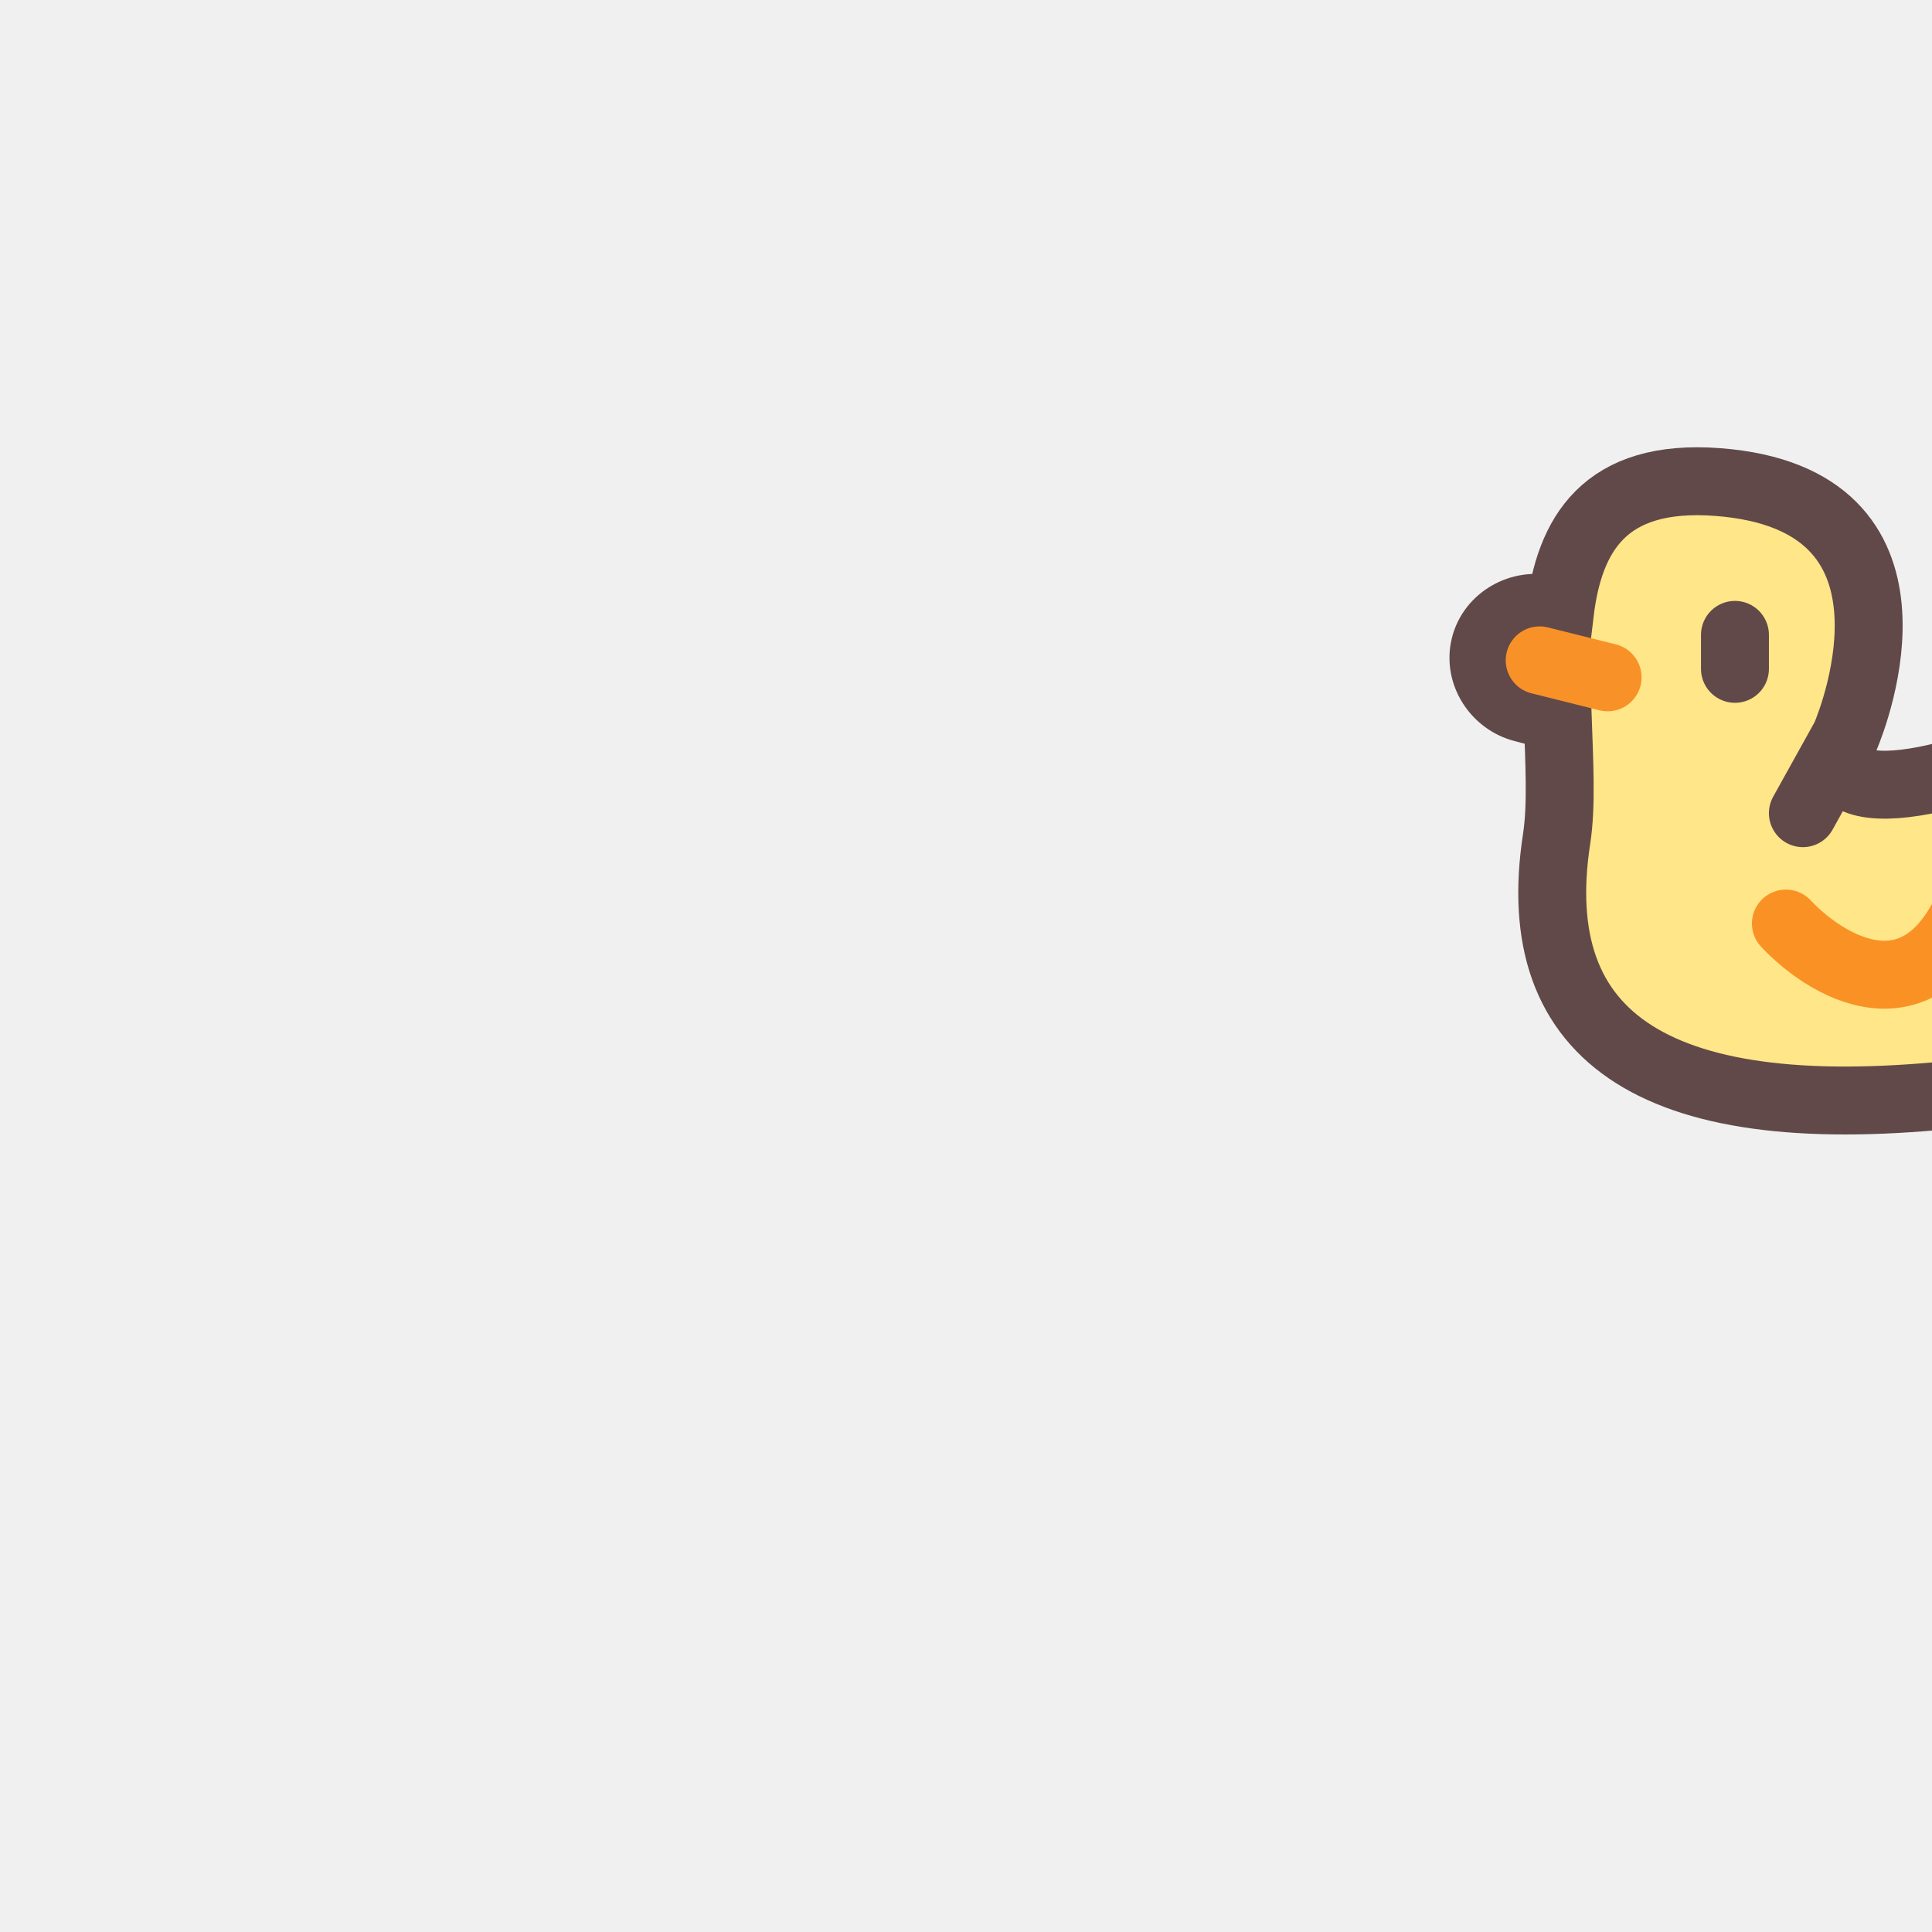
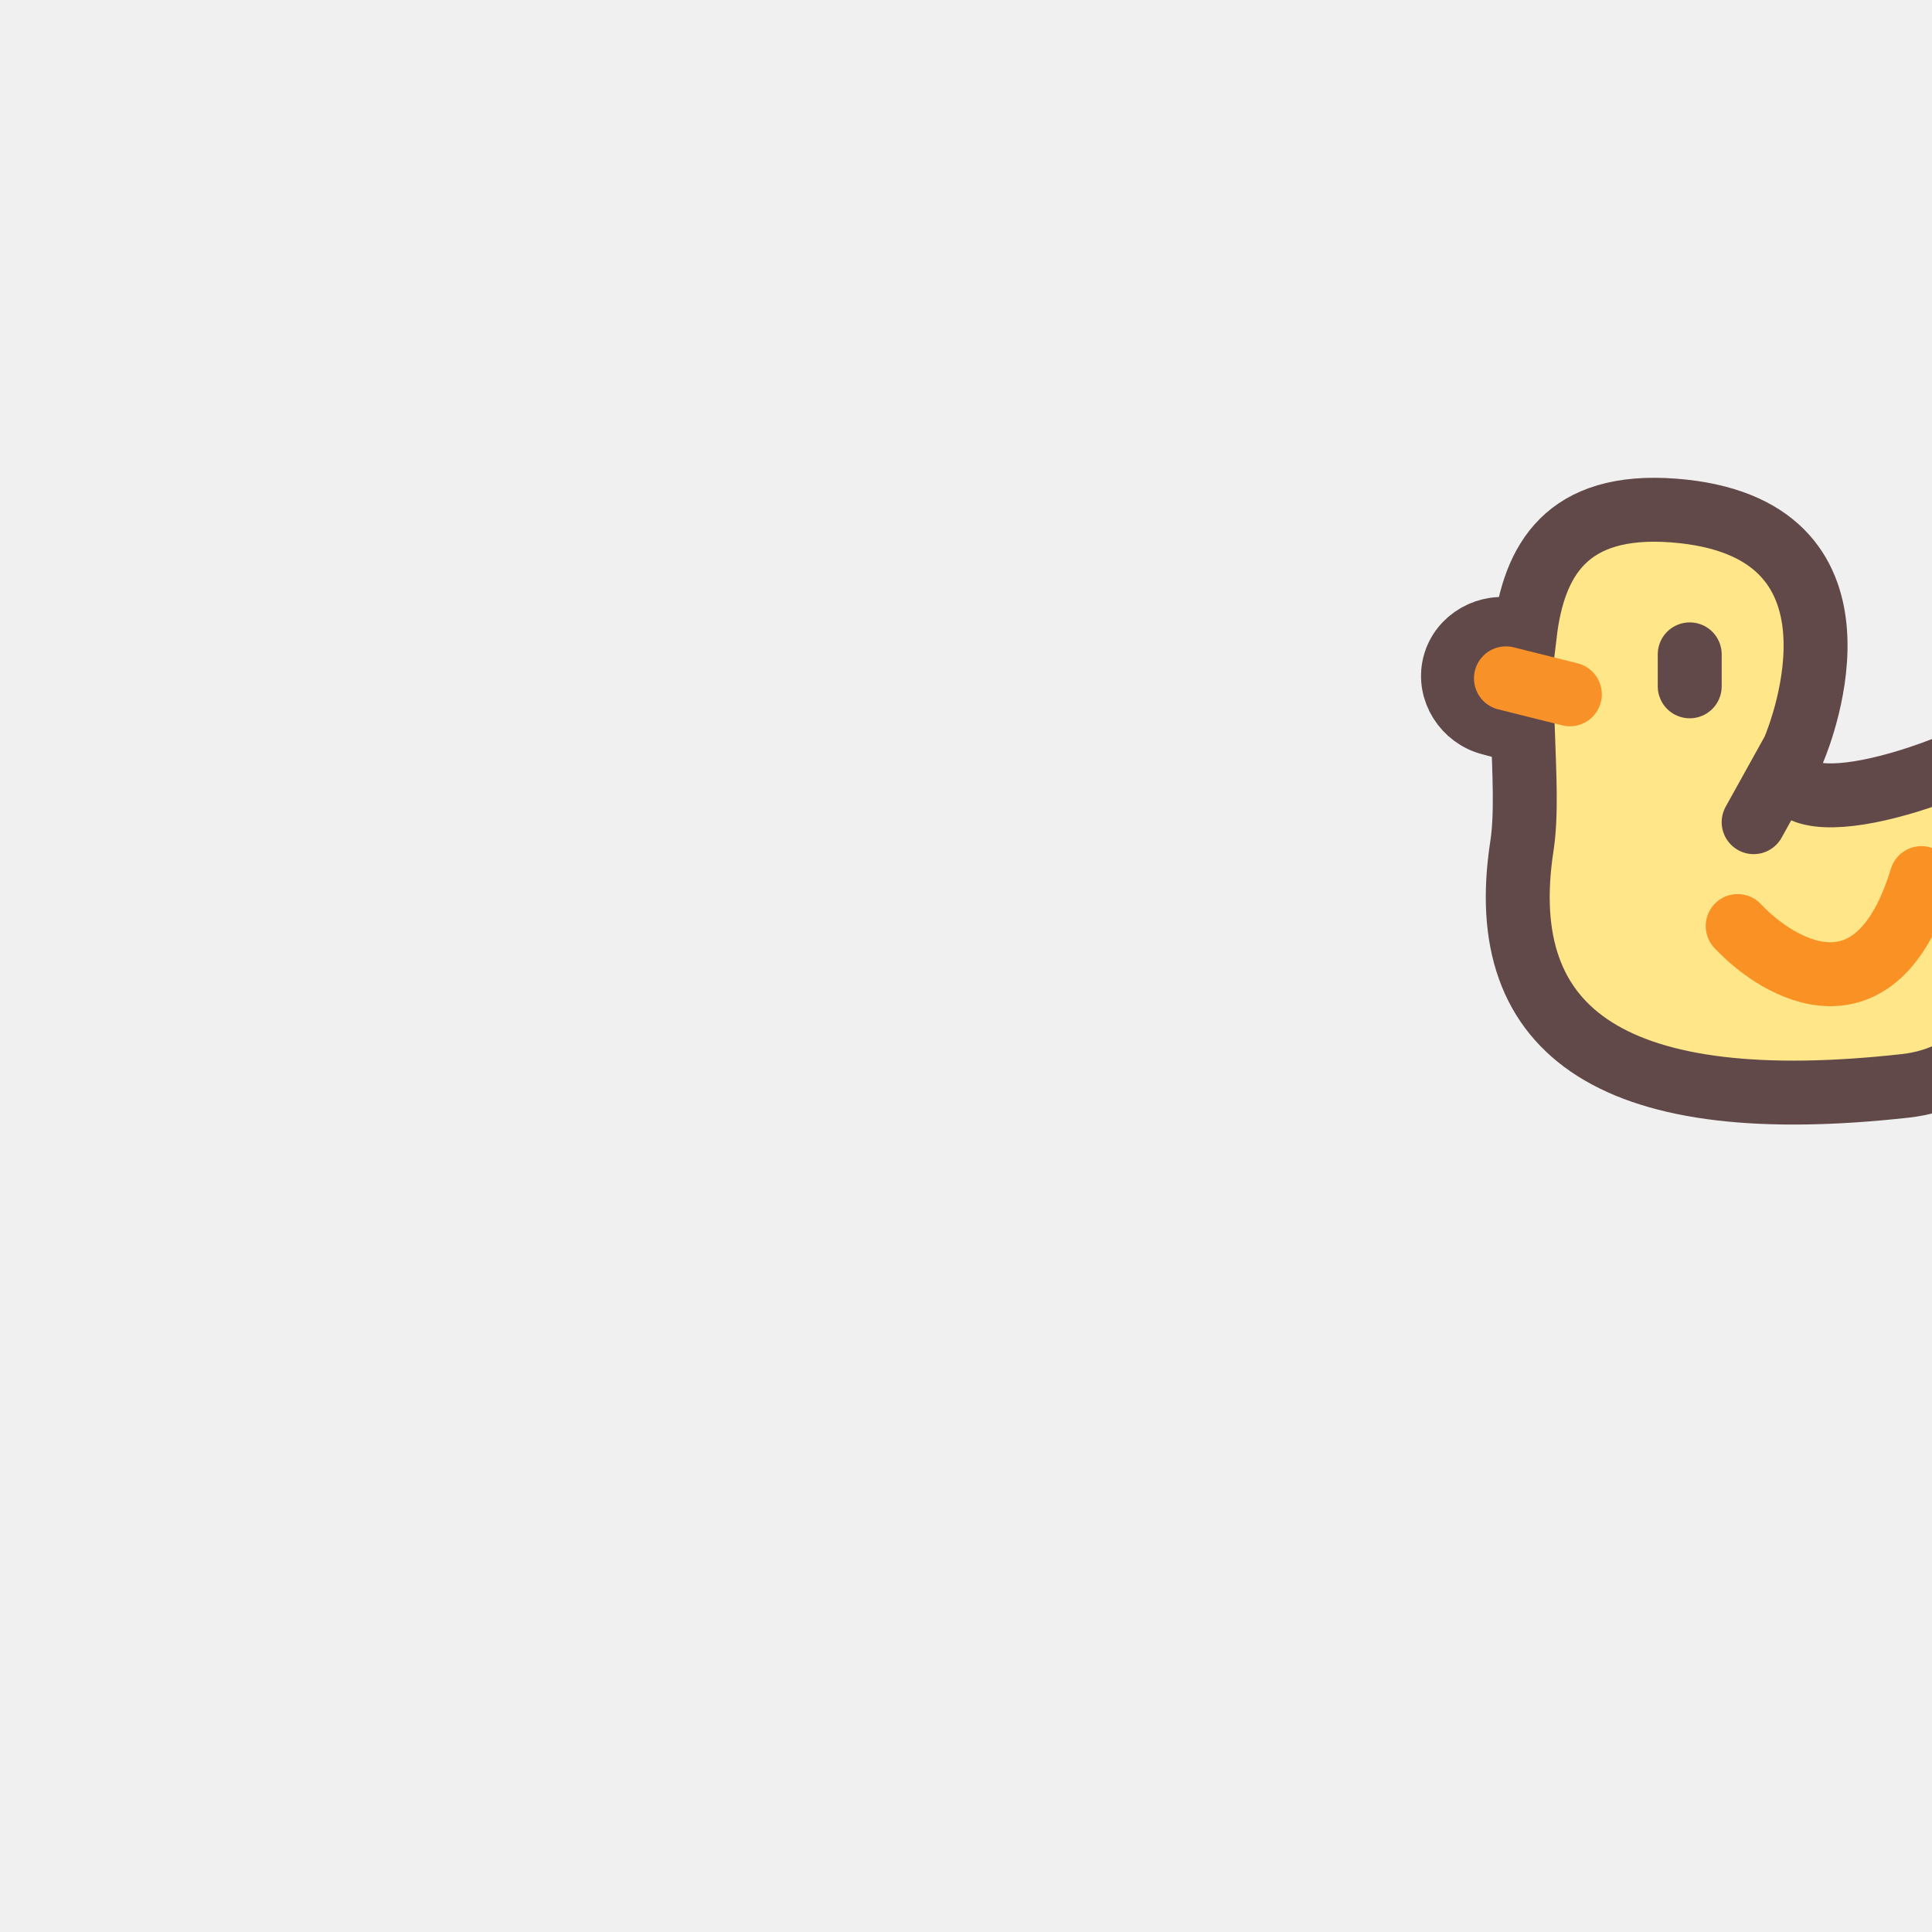
- <svg xmlns="http://www.w3.org/2000/svg" width="1024" height="1024" viewBox="0 0 1024 1024" fill="none">
+ <svg xmlns="http://www.w3.org/2000/svg" width="1088" height="1088" viewBox="0 0 1088 1088" fill="none">
  <g clip-path="url(#clip0_4537_1326)">
    <g clip-path="url(#clip1_4537_1326)">
-       <path d="M1041.04 579.501C1126.7 569.982 1137.06 438.501 1117.56 372.501C1066.69 408.416 957.294 439.748 978.062 390.501C982.9 379.028 1027.56 269 910.541 260.001C852.301 255.522 807.063 304.998 802.562 363.503C800.492 390.426 834.062 386.003 825.053 444.501C808.574 551.491 879.062 597.5 1041.04 579.501Z" fill="#FFE688" />
-       <path d="M978.062 390.491C982.9 379.019 1027.59 264.502 910.563 255.504C850.249 250.866 831.7 283.391 826.746 324.839L820.562 323.002C806.097 319.386 790.628 327.984 787.01 342.448C783.394 356.914 792.993 371.776 807.458 375.394L825.63 380.227C826.449 404.044 827.752 426.965 825.053 444.491C808.574 551.481 879.062 597.49 1041.04 579.491C1121.71 570.527 1135.6 453.386 1120.66 384.647C1119.35 378.623 1112.32 376.154 1107.05 379.355C1053.13 412.109 958.632 436.566 978.062 390.491ZM978.062 390.491L955.563 431.002" stroke="#614949" stroke-width="36" stroke-linecap="round" />
-       <path d="M816.062 350L852.062 359" stroke="#F99129" stroke-width="36" stroke-linecap="round" />
-       <path d="M919.562 336.5V354.5" stroke="#614949" stroke-width="36" stroke-linecap="round" />
-       <path d="M946.562 489.5C970.563 515 1024.86 545.3 1050.06 462.5" stroke="#FA9125" stroke-width="36" stroke-linecap="round" />
+       <path d="M1073.04 611.501C1158.7 601.982 1169.06 470.501 1149.56 404.501C1098.69 440.416 989.294 471.748 1010.06 422.501C1014.9 411.028 1059.56 301 942.541 292.001C884.301 287.522 839.063 336.998 834.562 395.503C832.492 422.426 866.062 418.003 857.053 476.501C840.574 583.491 911.062 629.5 1073.04 611.501Z" fill="#FFE688" />
+       <path d="M1010.06 422.491C1014.9 411.019 1059.59 296.502 942.563 287.504C882.249 282.866 863.7 315.391 858.746 356.839L852.562 355.002C838.097 351.386 822.628 359.984 819.01 374.448C815.394 388.914 824.993 403.776 839.458 407.394L857.63 412.227C858.449 436.044 859.752 458.965 857.053 476.491C840.574 583.481 911.062 629.49 1073.04 611.491C1153.71 602.527 1167.6 485.386 1152.66 416.647C1151.35 410.623 1144.32 408.154 1139.05 411.355C1085.13 444.109 990.632 468.566 1010.06 422.491ZM1010.06 422.491L987.563 463.002" stroke="#614949" stroke-width="36" stroke-linecap="round" />
+       <path d="M848.062 382L884.062 391" stroke="#F99129" stroke-width="36" stroke-linecap="round" />
+       <path d="M951.562 368.5V386.5" stroke="#614949" stroke-width="36" stroke-linecap="round" />
+       <path d="M978.562 521.5C1002.56 547 1056.86 577.3 1082.06 494.5" stroke="#FA9125" stroke-width="36" stroke-linecap="round" />
    </g>
  </g>
  <defs>
    <clipPath id="clip0_4537_1326">
-       <rect width="1088" height="1088" fill="white" transform="translate(-32 -32)" />
+       <rect width="1088" height="1088" fill="white" />
    </clipPath>
    <clipPath id="clip1_4537_1326">
-       <rect width="2232" height="2232" fill="white" transform="translate(-250.438 -392.5)" />
+       <rect width="2232" height="2232" fill="white" transform="translate(-218.438 -360.5)" />
    </clipPath>
  </defs>
</svg>
